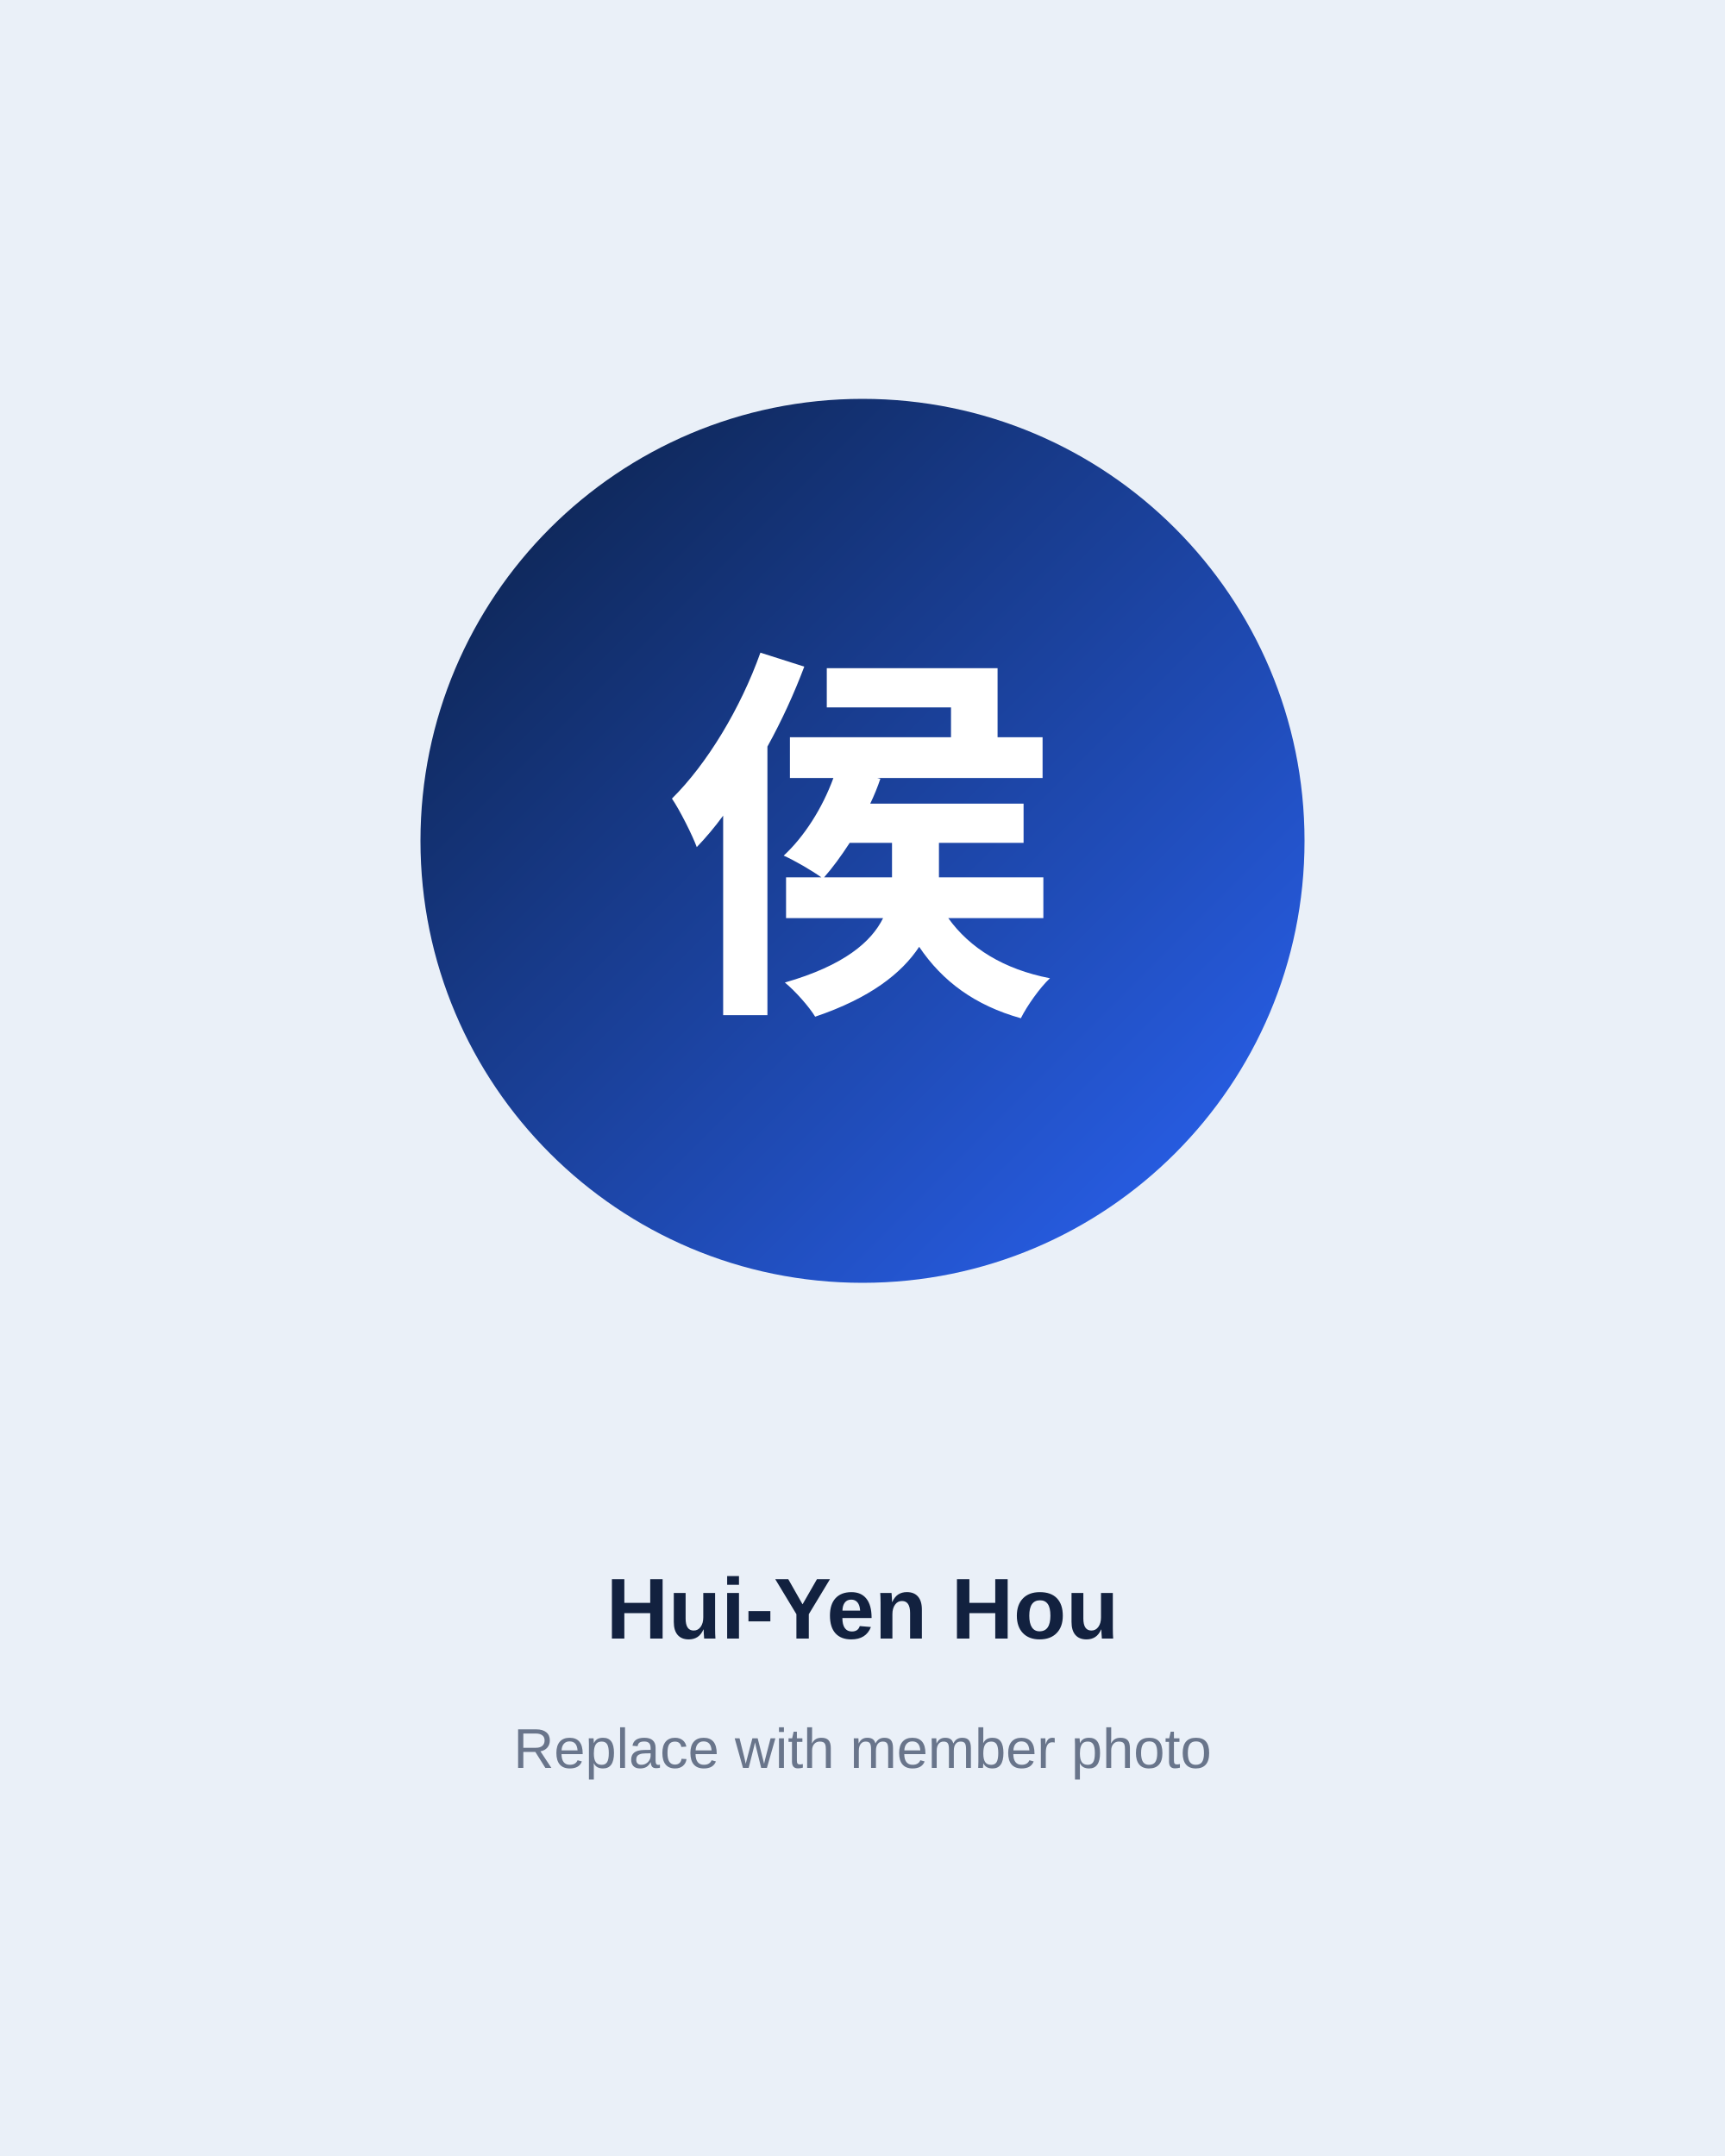
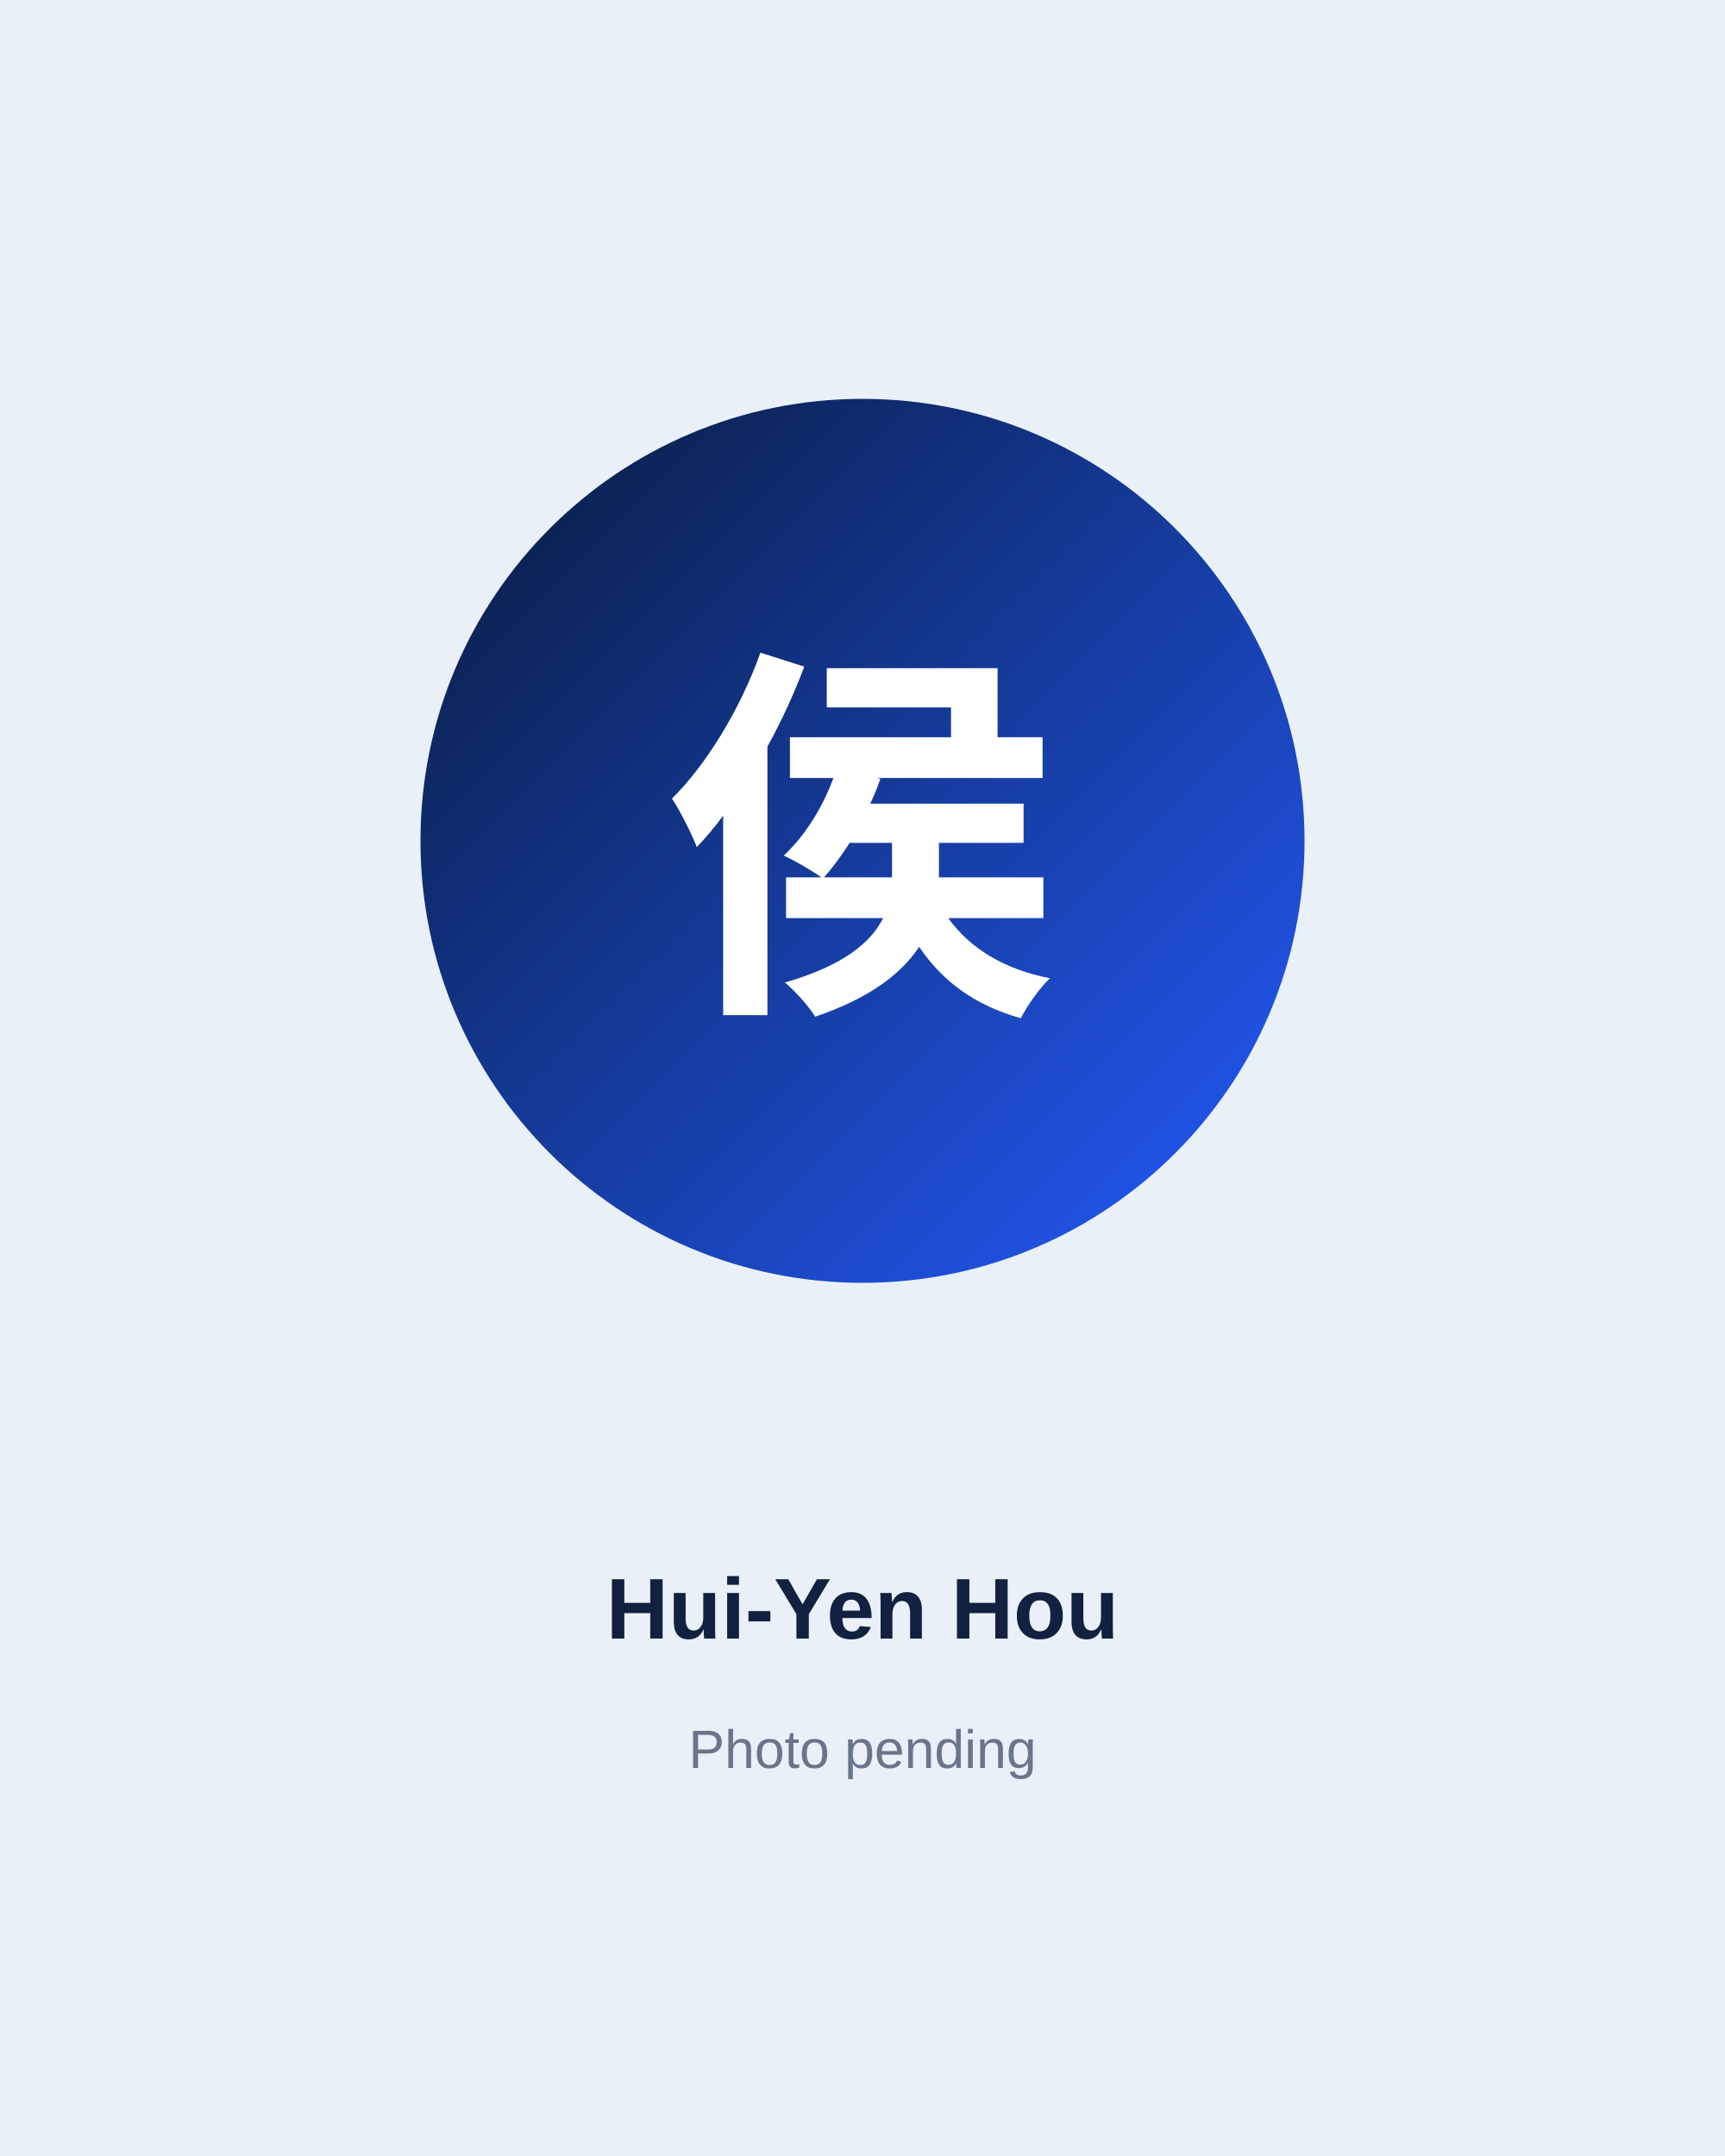
<svg xmlns="http://www.w3.org/2000/svg" width="800" height="1000" viewBox="0 0 800 1000">
  <defs>
    <linearGradient id="g" x1="0" y1="0" x2="1" y2="1">
-       <stop stop-color="#0B1F43" />
-       <stop offset="1" stop-color="#2B65F9" />
+       <stop stop-color="#071a3a" />
+       <stop offset="1" stop-color="#245cff" />
    </linearGradient>
  </defs>
-   <rect width="800" height="1000" fill="#EAF0F8" />
+   <rect width="800" height="1000" fill="#eaf0f8" />
  <circle cx="400" cy="390" r="205" fill="url(#g)" />
-   <text x="400" y="455" text-anchor="middle" font-size="180" font-family="Arial" font-weight="700" fill="white">侯</text>
-   <text x="400" y="760" text-anchor="middle" font-size="40" font-family="Arial" font-weight="700" fill="#12213F">Hui-Yen Hou</text>
-   <text x="400" y="820" text-anchor="middle" font-size="26" font-family="Arial" fill="#69758B">Replace with member photo</text>
+   <text x="400" y="455" text-anchor="middle" font-size="180" font-family="Arial,sans-serif" font-weight="700" fill="#fff">侯</text>
+   <text x="400" y="760" text-anchor="middle" font-size="40" font-family="Arial,sans-serif" font-weight="700" fill="#12213f">Hui-Yen Hou</text>
+   <text x="400" y="820" text-anchor="middle" font-size="25" font-family="Arial,sans-serif" fill="#69758b">Photo pending</text>
</svg>
